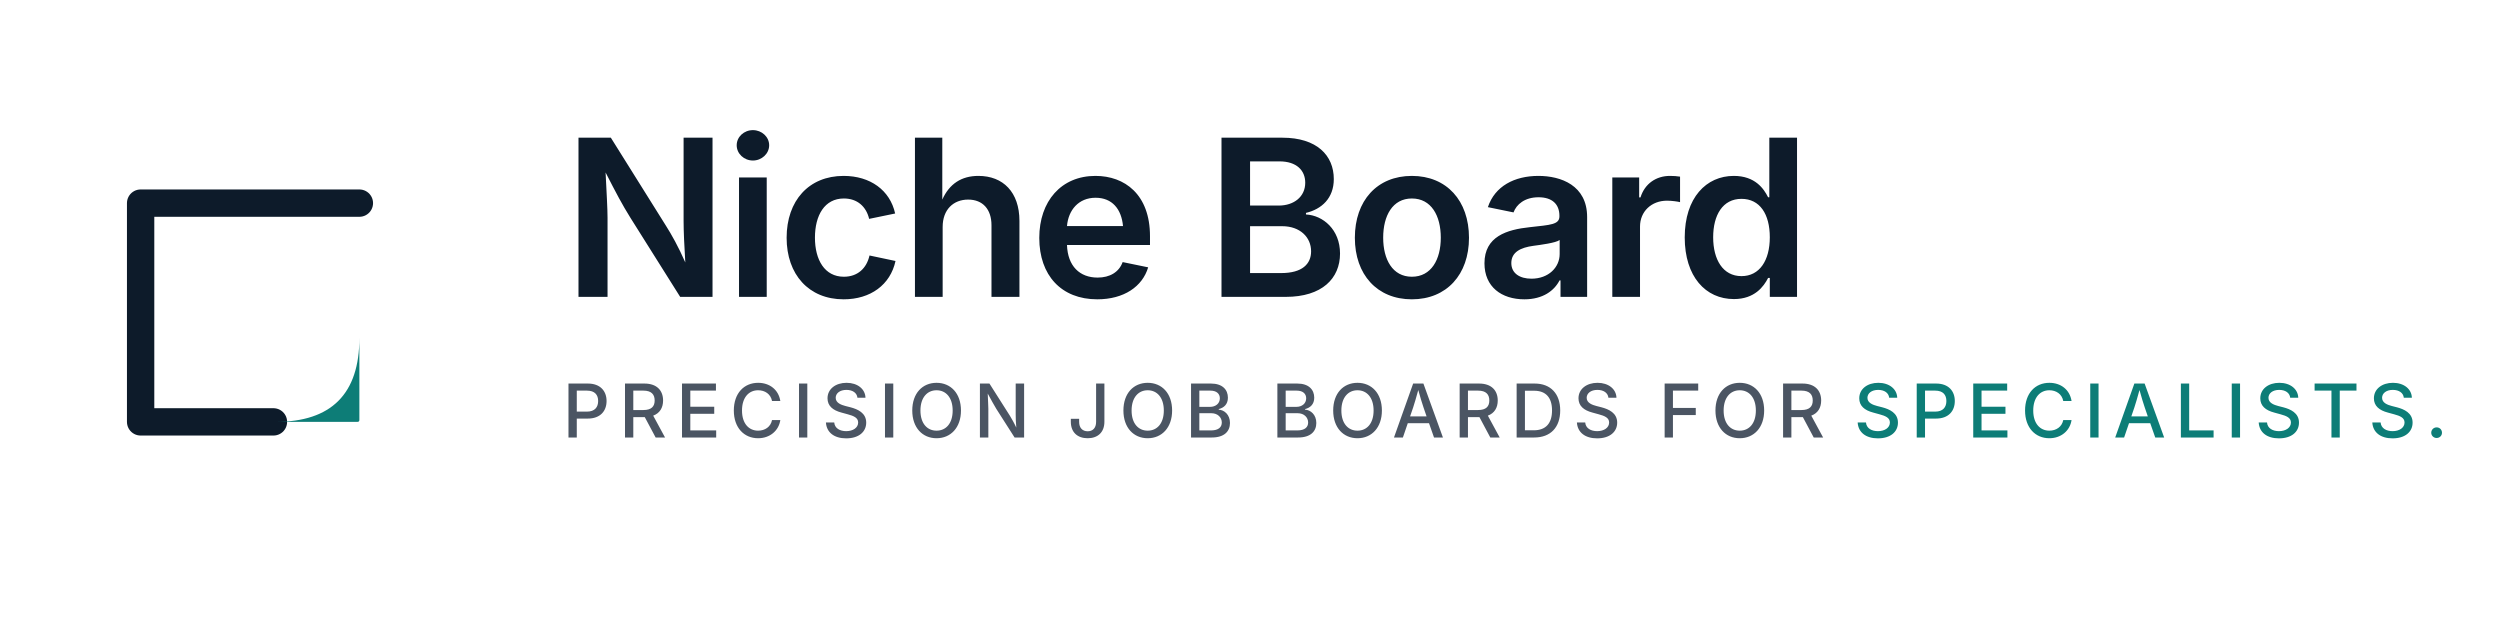
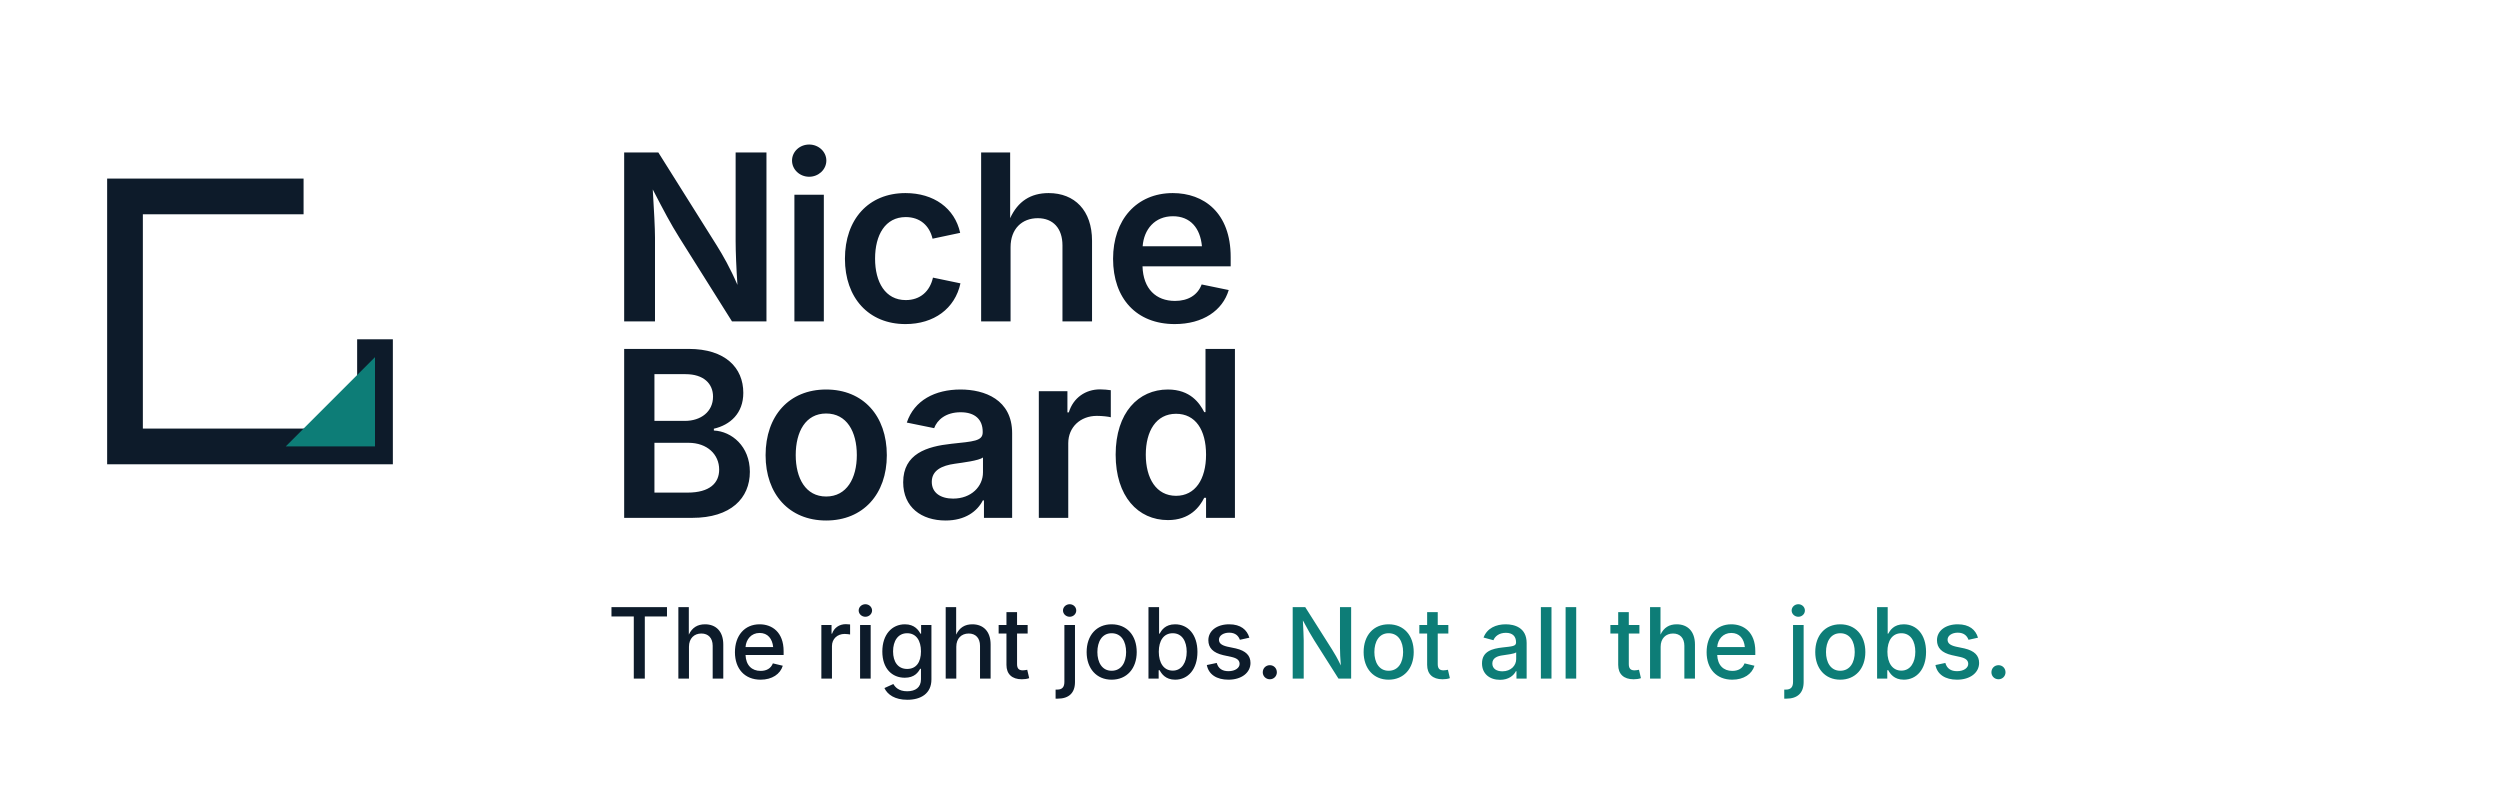
- <svg xmlns="http://www.w3.org/2000/svg" width="320" height="80" viewBox="0 0 320 80" fill="none">
-   <g transform="translate(8 16)">
-     <path d="M10 10H38M10 10V38M10 38H27" stroke="#0D1B2A" stroke-width="3.5" stroke-linecap="round" stroke-linejoin="round" />
-     <path d="M27.25 38H37.75Q38 38 38 37.75V27.25Q38 38 27.25 38Z" fill="#0D7D77" />
+ <svg xmlns="http://www.w3.org/2000/svg" width="280" height="88" viewBox="0 0 280 88" fill="none">
+   <g transform="translate(4 12)">
+     <path d="M10 10H28M10 10V38M10 38H38M38 38V28" stroke="#0D1B2A" stroke-width="4" stroke-linecap="square" stroke-linejoin="miter" />
+     <path d="M28 38L38 38L38 28Z" fill="#0D7D77" />
  </g>
-   <text x="72" y="38" fill="#0D1B2A" font-family="Inter Tight, Inter, system-ui, sans-serif" font-size="28" font-weight="600" letter-spacing="-0.02em">Niche Board</text>
-   <text x="72" y="56" fill="#4B5563" font-family="Inter, system-ui, sans-serif" font-size="9.5" font-weight="500" letter-spacing="0.12em">PRECISION JOB BOARDS FOR <tspan fill="#0D7D77">SPECIALISTS.</tspan>
+   <text x="68" y="36" fill="#0D1B2A" font-family="Inter Tight, Inter, system-ui, sans-serif" font-size="26" font-weight="600" letter-spacing="-0.02em">Niche</text>
+   <text x="68" y="58" fill="#0D1B2A" font-family="Inter Tight, Inter, system-ui, sans-serif" font-size="26" font-weight="600" letter-spacing="-0.02em">Board</text>
+   <text x="68" y="76" fill="#0D1B2A" font-family="Inter, system-ui, sans-serif" font-size="11" font-weight="500">The right jobs.<tspan fill="#0D7D77"> Not all the jobs.</tspan>
  </text>
</svg>
